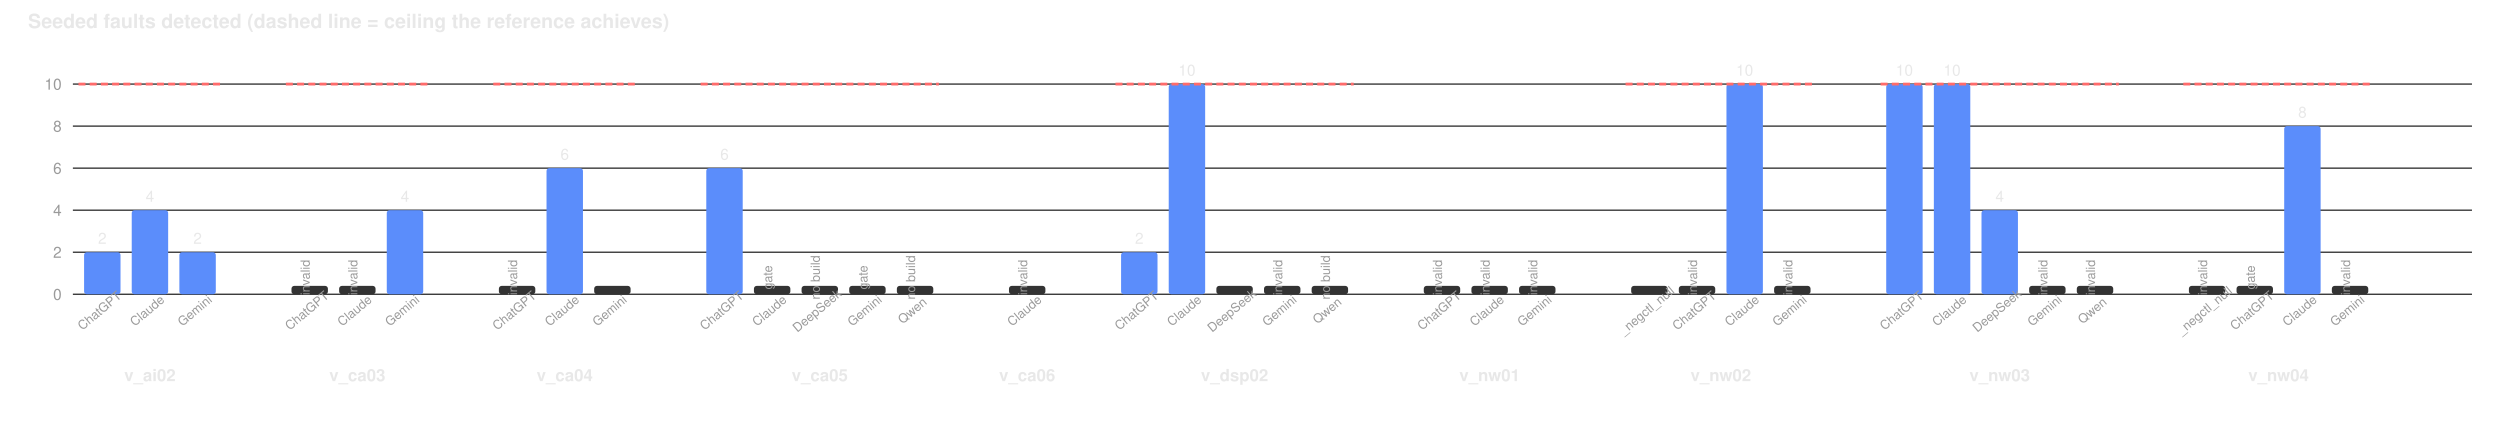
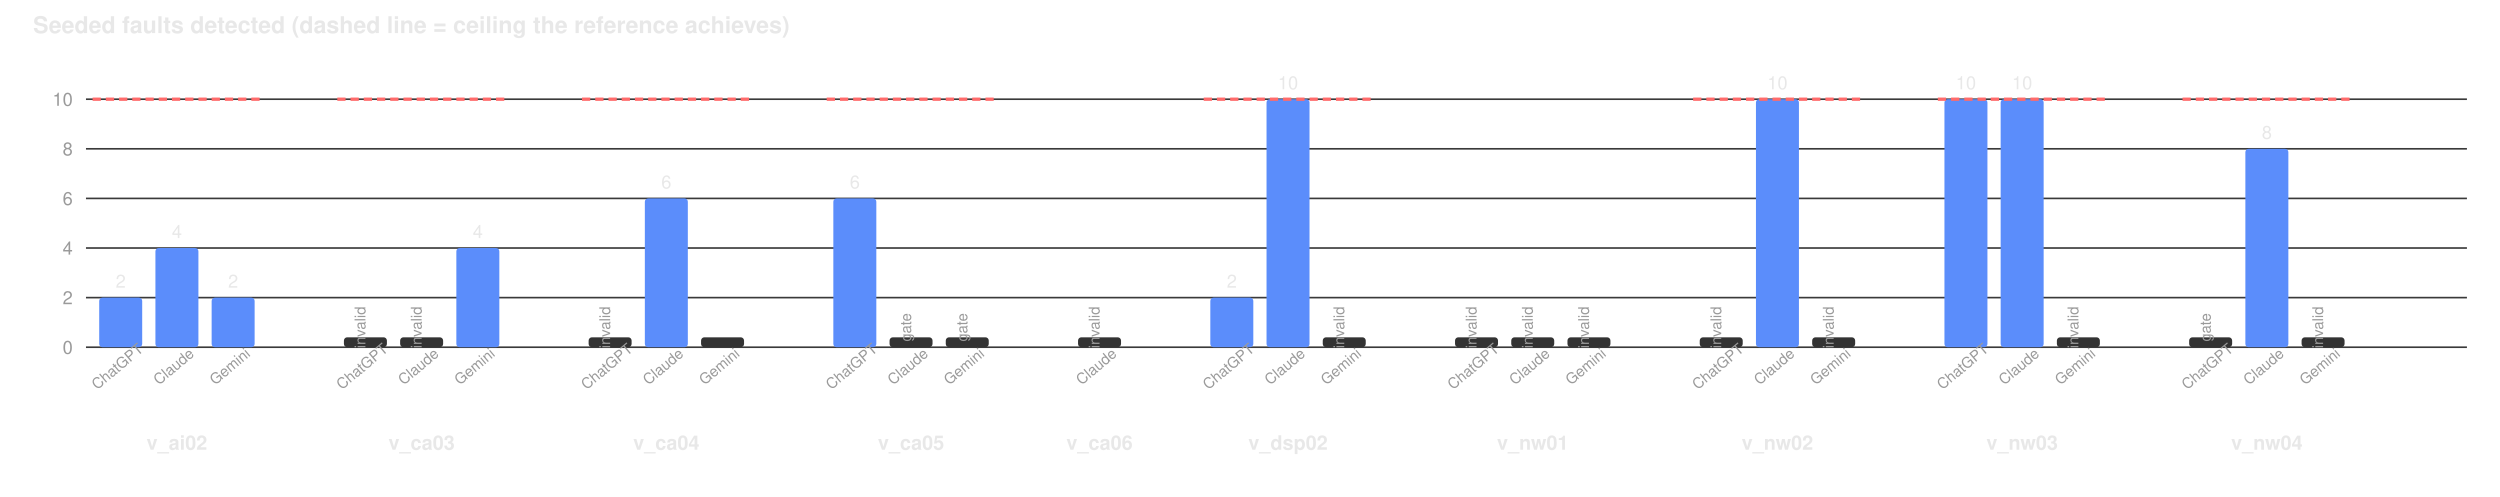
- <svg xmlns="http://www.w3.org/2000/svg" viewBox="0 0 1784 300" font-family="-apple-system,BlinkMacSystemFont,Segoe UI,Helvetica,Arial,sans-serif">
-   <rect width="1784" height="300" fill="none" />
-   <line x1="52" y1="210.0" x2="1764" y2="210.0" stroke="#3a3a3a" stroke-width="1" />
+ <svg xmlns="http://www.w3.org/2000/svg" viewBox="0 0 1512 300" font-family="-apple-system,BlinkMacSystemFont,Segoe UI,Helvetica,Arial,sans-serif">
+   <rect width="1512" height="300" fill="none" />
+   <line x1="52" y1="210.0" x2="1492" y2="210.0" stroke="#3a3a3a" stroke-width="1" />
  <text x="44" y="214.0" fill="#9a9a9a" font-size="11" text-anchor="end">0</text>
-   <line x1="52" y1="180.0" x2="1764" y2="180.0" stroke="#3a3a3a" stroke-width="1" />
+   <line x1="52" y1="180.0" x2="1492" y2="180.0" stroke="#3a3a3a" stroke-width="1" />
  <text x="44" y="184.0" fill="#9a9a9a" font-size="11" text-anchor="end">2</text>
-   <line x1="52" y1="150.0" x2="1764" y2="150.0" stroke="#3a3a3a" stroke-width="1" />
+   <line x1="52" y1="150.0" x2="1492" y2="150.0" stroke="#3a3a3a" stroke-width="1" />
  <text x="44" y="154.0" fill="#9a9a9a" font-size="11" text-anchor="end">4</text>
-   <line x1="52" y1="120.0" x2="1764" y2="120.0" stroke="#3a3a3a" stroke-width="1" />
+   <line x1="52" y1="120.0" x2="1492" y2="120.0" stroke="#3a3a3a" stroke-width="1" />
  <text x="44" y="124.0" fill="#9a9a9a" font-size="11" text-anchor="end">6</text>
-   <line x1="52" y1="90.0" x2="1764" y2="90.0" stroke="#3a3a3a" stroke-width="1" />
+   <line x1="52" y1="90.0" x2="1492" y2="90.0" stroke="#3a3a3a" stroke-width="1" />
  <text x="44" y="94.0" fill="#9a9a9a" font-size="11" text-anchor="end">8</text>
-   <line x1="52" y1="60.0" x2="1764" y2="60.0" stroke="#3a3a3a" stroke-width="1" />
+   <line x1="52" y1="60.0" x2="1492" y2="60.0" stroke="#3a3a3a" stroke-width="1" />
  <text x="44" y="64.0" fill="#9a9a9a" font-size="11" text-anchor="end">10</text>
  <rect x="60" y="180" width="26" height="30" rx="2" fill="#5b8dfb" />
  <text x="73.0" y="174" fill="#e8e8e8" font-size="11" text-anchor="middle">2</text>
  <text x="73.0" y="224" fill="#9a9a9a" font-size="9" text-anchor="middle" transform="rotate(-40 73.0 224)">ChatGPT</text>
  <rect x="94" y="150" width="26" height="60" rx="2" fill="#5b8dfb" />
  <text x="107.0" y="144" fill="#e8e8e8" font-size="11" text-anchor="middle">4</text>
  <text x="107.0" y="224" fill="#9a9a9a" font-size="9" text-anchor="middle" transform="rotate(-40 107.0 224)">Claude</text>
  <rect x="128" y="180" width="26" height="30" rx="2" fill="#5b8dfb" />
  <text x="141.0" y="174" fill="#e8e8e8" font-size="11" text-anchor="middle">2</text>
  <text x="141.0" y="224" fill="#9a9a9a" font-size="9" text-anchor="middle" transform="rotate(-40 141.0 224)">Gemini</text>
  <line x1="56" y1="60.0" x2="158" y2="60.0" stroke="#ff6b6b" stroke-width="2" stroke-dasharray="5,3" />
  <text x="107.0" y="272" fill="#e8e8e8" font-size="12" font-weight="600" text-anchor="middle">v_ai02</text>
  <rect x="208" y="204" width="26" height="6" rx="2" fill="#333" />
  <text x="221.0" y="198" fill="#9a9a9a" font-size="9" text-anchor="middle" transform="rotate(-90 221.0 198)">invalid</text>
  <text x="221.0" y="224" fill="#9a9a9a" font-size="9" text-anchor="middle" transform="rotate(-40 221.0 224)">ChatGPT</text>
  <rect x="242" y="204" width="26" height="6" rx="2" fill="#333" />
  <text x="255.0" y="198" fill="#9a9a9a" font-size="9" text-anchor="middle" transform="rotate(-90 255.0 198)">invalid</text>
  <text x="255.0" y="224" fill="#9a9a9a" font-size="9" text-anchor="middle" transform="rotate(-40 255.0 224)">Claude</text>
  <rect x="276" y="150" width="26" height="60" rx="2" fill="#5b8dfb" />
  <text x="289.0" y="144" fill="#e8e8e8" font-size="11" text-anchor="middle">4</text>
  <text x="289.0" y="224" fill="#9a9a9a" font-size="9" text-anchor="middle" transform="rotate(-40 289.0 224)">Gemini</text>
  <line x1="204" y1="60.0" x2="306" y2="60.0" stroke="#ff6b6b" stroke-width="2" stroke-dasharray="5,3" />
  <text x="255.0" y="272" fill="#e8e8e8" font-size="12" font-weight="600" text-anchor="middle">v_ca03</text>
  <rect x="356" y="204" width="26" height="6" rx="2" fill="#333" />
  <text x="369.0" y="198" fill="#9a9a9a" font-size="9" text-anchor="middle" transform="rotate(-90 369.0 198)">invalid</text>
  <text x="369.0" y="224" fill="#9a9a9a" font-size="9" text-anchor="middle" transform="rotate(-40 369.0 224)">ChatGPT</text>
  <rect x="390" y="120" width="26" height="90" rx="2" fill="#5b8dfb" />
  <text x="403.0" y="114" fill="#e8e8e8" font-size="11" text-anchor="middle">6</text>
  <text x="403.0" y="224" fill="#9a9a9a" font-size="9" text-anchor="middle" transform="rotate(-40 403.0 224)">Claude</text>
  <rect x="424" y="204" width="26" height="6" rx="2" fill="#333" />
  <text x="437.0" y="198" fill="#9a9a9a" font-size="9" text-anchor="middle" transform="rotate(-90 437.0 198)" />
  <text x="437.0" y="224" fill="#9a9a9a" font-size="9" text-anchor="middle" transform="rotate(-40 437.0 224)">Gemini</text>
  <line x1="352" y1="60.0" x2="454" y2="60.0" stroke="#ff6b6b" stroke-width="2" stroke-dasharray="5,3" />
  <text x="403.0" y="272" fill="#e8e8e8" font-size="12" font-weight="600" text-anchor="middle">v_ca04</text>
  <rect x="504" y="120" width="26" height="90" rx="2" fill="#5b8dfb" />
  <text x="517.0" y="114" fill="#e8e8e8" font-size="11" text-anchor="middle">6</text>
  <text x="517.0" y="224" fill="#9a9a9a" font-size="9" text-anchor="middle" transform="rotate(-40 517.0 224)">ChatGPT</text>
  <rect x="538" y="204" width="26" height="6" rx="2" fill="#333" />
  <text x="551.0" y="198" fill="#9a9a9a" font-size="9" text-anchor="middle" transform="rotate(-90 551.0 198)">gate</text>
  <text x="551.0" y="224" fill="#9a9a9a" font-size="9" text-anchor="middle" transform="rotate(-40 551.0 224)">Claude</text>
  <rect x="572" y="204" width="26" height="6" rx="2" fill="#333" />
-   <text x="585.0" y="198" fill="#9a9a9a" font-size="9" text-anchor="middle" transform="rotate(-90 585.0 198)">no build</text>
-   <text x="585.0" y="224" fill="#9a9a9a" font-size="9" text-anchor="middle" transform="rotate(-40 585.0 224)">DeepSeek</text>
-   <rect x="606" y="204" width="26" height="6" rx="2" fill="#333" />
-   <text x="619.0" y="198" fill="#9a9a9a" font-size="9" text-anchor="middle" transform="rotate(-90 619.0 198)">gate</text>
-   <text x="619.0" y="224" fill="#9a9a9a" font-size="9" text-anchor="middle" transform="rotate(-40 619.0 224)">Gemini</text>
-   <rect x="640" y="204" width="26" height="6" rx="2" fill="#333" />
-   <text x="653.0" y="198" fill="#9a9a9a" font-size="9" text-anchor="middle" transform="rotate(-90 653.0 198)">no build</text>
-   <text x="653.0" y="224" fill="#9a9a9a" font-size="9" text-anchor="middle" transform="rotate(-40 653.0 224)">Qwen</text>
-   <line x1="500" y1="60.0" x2="670" y2="60.0" stroke="#ff6b6b" stroke-width="2" stroke-dasharray="5,3" />
-   <text x="585.0" y="272" fill="#e8e8e8" font-size="12" font-weight="600" text-anchor="middle">v_ca05</text>
-   <rect x="720" y="204" width="26" height="6" rx="2" fill="#333" />
-   <text x="733.0" y="198" fill="#9a9a9a" font-size="9" text-anchor="middle" transform="rotate(-90 733.0 198)">invalid</text>
-   <text x="733.0" y="224" fill="#9a9a9a" font-size="9" text-anchor="middle" transform="rotate(-40 733.0 224)">Claude</text>
-   <text x="733.0" y="272" fill="#e8e8e8" font-size="12" font-weight="600" text-anchor="middle">v_ca06</text>
-   <rect x="800" y="180" width="26" height="30" rx="2" fill="#5b8dfb" />
-   <text x="813.0" y="174" fill="#e8e8e8" font-size="11" text-anchor="middle">2</text>
-   <text x="813.0" y="224" fill="#9a9a9a" font-size="9" text-anchor="middle" transform="rotate(-40 813.0 224)">ChatGPT</text>
-   <rect x="834" y="60" width="26" height="150" rx="2" fill="#5b8dfb" />
-   <text x="847.0" y="54" fill="#e8e8e8" font-size="11" text-anchor="middle">10</text>
-   <text x="847.0" y="224" fill="#9a9a9a" font-size="9" text-anchor="middle" transform="rotate(-40 847.0 224)">Claude</text>
-   <rect x="868" y="204" width="26" height="6" rx="2" fill="#333" />
-   <text x="881.0" y="198" fill="#9a9a9a" font-size="9" text-anchor="middle" transform="rotate(-90 881.0 198)" />
-   <text x="881.0" y="224" fill="#9a9a9a" font-size="9" text-anchor="middle" transform="rotate(-40 881.0 224)">DeepSeek</text>
-   <rect x="902" y="204" width="26" height="6" rx="2" fill="#333" />
-   <text x="915.0" y="198" fill="#9a9a9a" font-size="9" text-anchor="middle" transform="rotate(-90 915.0 198)">invalid</text>
-   <text x="915.0" y="224" fill="#9a9a9a" font-size="9" text-anchor="middle" transform="rotate(-40 915.0 224)">Gemini</text>
-   <rect x="936" y="204" width="26" height="6" rx="2" fill="#333" />
-   <text x="949.0" y="198" fill="#9a9a9a" font-size="9" text-anchor="middle" transform="rotate(-90 949.0 198)">no build</text>
-   <text x="949.0" y="224" fill="#9a9a9a" font-size="9" text-anchor="middle" transform="rotate(-40 949.0 224)">Qwen</text>
-   <line x1="796" y1="60.0" x2="966" y2="60.0" stroke="#ff6b6b" stroke-width="2" stroke-dasharray="5,3" />
-   <text x="881.0" y="272" fill="#e8e8e8" font-size="12" font-weight="600" text-anchor="middle">v_dsp02</text>
-   <rect x="1016" y="204" width="26" height="6" rx="2" fill="#333" />
-   <text x="1029.0" y="198" fill="#9a9a9a" font-size="9" text-anchor="middle" transform="rotate(-90 1029.0 198)">invalid</text>
-   <text x="1029.0" y="224" fill="#9a9a9a" font-size="9" text-anchor="middle" transform="rotate(-40 1029.0 224)">ChatGPT</text>
-   <rect x="1050" y="204" width="26" height="6" rx="2" fill="#333" />
-   <text x="1063.0" y="198" fill="#9a9a9a" font-size="9" text-anchor="middle" transform="rotate(-90 1063.0 198)">invalid</text>
-   <text x="1063.0" y="224" fill="#9a9a9a" font-size="9" text-anchor="middle" transform="rotate(-40 1063.0 224)">Claude</text>
-   <rect x="1084" y="204" width="26" height="6" rx="2" fill="#333" />
-   <text x="1097.0" y="198" fill="#9a9a9a" font-size="9" text-anchor="middle" transform="rotate(-90 1097.0 198)">invalid</text>
-   <text x="1097.0" y="224" fill="#9a9a9a" font-size="9" text-anchor="middle" transform="rotate(-40 1097.0 224)">Gemini</text>
-   <text x="1063.0" y="272" fill="#e8e8e8" font-size="12" font-weight="600" text-anchor="middle">v_nw01</text>
-   <rect x="1164" y="204" width="26" height="6" rx="2" fill="#333" />
-   <text x="1177.0" y="198" fill="#9a9a9a" font-size="9" text-anchor="middle" transform="rotate(-90 1177.0 198)" />
-   <text x="1177.0" y="224" fill="#9a9a9a" font-size="9" text-anchor="middle" transform="rotate(-40 1177.0 224)">_negctl_null</text>
-   <rect x="1198" y="204" width="26" height="6" rx="2" fill="#333" />
-   <text x="1211.0" y="198" fill="#9a9a9a" font-size="9" text-anchor="middle" transform="rotate(-90 1211.0 198)">invalid</text>
-   <text x="1211.0" y="224" fill="#9a9a9a" font-size="9" text-anchor="middle" transform="rotate(-40 1211.0 224)">ChatGPT</text>
-   <rect x="1232" y="60" width="26" height="150" rx="2" fill="#5b8dfb" />
-   <text x="1245.0" y="54" fill="#e8e8e8" font-size="11" text-anchor="middle">10</text>
-   <text x="1245.0" y="224" fill="#9a9a9a" font-size="9" text-anchor="middle" transform="rotate(-40 1245.0 224)">Claude</text>
-   <rect x="1266" y="204" width="26" height="6" rx="2" fill="#333" />
-   <text x="1279.0" y="198" fill="#9a9a9a" font-size="9" text-anchor="middle" transform="rotate(-90 1279.0 198)">invalid</text>
-   <text x="1279.0" y="224" fill="#9a9a9a" font-size="9" text-anchor="middle" transform="rotate(-40 1279.0 224)">Gemini</text>
-   <line x1="1160" y1="60.0" x2="1296" y2="60.0" stroke="#ff6b6b" stroke-width="2" stroke-dasharray="5,3" />
-   <text x="1228.0" y="272" fill="#e8e8e8" font-size="12" font-weight="600" text-anchor="middle">v_nw02</text>
-   <rect x="1346" y="60" width="26" height="150" rx="2" fill="#5b8dfb" />
-   <text x="1359.0" y="54" fill="#e8e8e8" font-size="11" text-anchor="middle">10</text>
-   <text x="1359.0" y="224" fill="#9a9a9a" font-size="9" text-anchor="middle" transform="rotate(-40 1359.0 224)">ChatGPT</text>
-   <rect x="1380" y="60" width="26" height="150" rx="2" fill="#5b8dfb" />
-   <text x="1393.0" y="54" fill="#e8e8e8" font-size="11" text-anchor="middle">10</text>
-   <text x="1393.0" y="224" fill="#9a9a9a" font-size="9" text-anchor="middle" transform="rotate(-40 1393.0 224)">Claude</text>
-   <rect x="1414" y="150" width="26" height="60" rx="2" fill="#5b8dfb" />
-   <text x="1427.0" y="144" fill="#e8e8e8" font-size="11" text-anchor="middle">4</text>
-   <text x="1427.0" y="224" fill="#9a9a9a" font-size="9" text-anchor="middle" transform="rotate(-40 1427.0 224)">DeepSeek</text>
-   <rect x="1448" y="204" width="26" height="6" rx="2" fill="#333" />
-   <text x="1461.0" y="198" fill="#9a9a9a" font-size="9" text-anchor="middle" transform="rotate(-90 1461.0 198)">invalid</text>
-   <text x="1461.0" y="224" fill="#9a9a9a" font-size="9" text-anchor="middle" transform="rotate(-40 1461.0 224)">Gemini</text>
-   <rect x="1482" y="204" width="26" height="6" rx="2" fill="#333" />
-   <text x="1495.0" y="198" fill="#9a9a9a" font-size="9" text-anchor="middle" transform="rotate(-90 1495.0 198)">invalid</text>
-   <text x="1495.0" y="224" fill="#9a9a9a" font-size="9" text-anchor="middle" transform="rotate(-40 1495.0 224)">Qwen</text>
-   <line x1="1342" y1="60.0" x2="1512" y2="60.0" stroke="#ff6b6b" stroke-width="2" stroke-dasharray="5,3" />
-   <text x="1427.0" y="272" fill="#e8e8e8" font-size="12" font-weight="600" text-anchor="middle">v_nw03</text>
-   <rect x="1562" y="204" width="26" height="6" rx="2" fill="#333" />
-   <text x="1575.0" y="198" fill="#9a9a9a" font-size="9" text-anchor="middle" transform="rotate(-90 1575.0 198)">invalid</text>
-   <text x="1575.0" y="224" fill="#9a9a9a" font-size="9" text-anchor="middle" transform="rotate(-40 1575.0 224)">_negctl_null</text>
-   <rect x="1596" y="204" width="26" height="6" rx="2" fill="#333" />
-   <text x="1609.0" y="198" fill="#9a9a9a" font-size="9" text-anchor="middle" transform="rotate(-90 1609.0 198)">gate</text>
-   <text x="1609.0" y="224" fill="#9a9a9a" font-size="9" text-anchor="middle" transform="rotate(-40 1609.0 224)">ChatGPT</text>
-   <rect x="1630" y="90" width="26" height="120" rx="2" fill="#5b8dfb" />
-   <text x="1643.0" y="84" fill="#e8e8e8" font-size="11" text-anchor="middle">8</text>
-   <text x="1643.0" y="224" fill="#9a9a9a" font-size="9" text-anchor="middle" transform="rotate(-40 1643.0 224)">Claude</text>
-   <rect x="1664" y="204" width="26" height="6" rx="2" fill="#333" />
-   <text x="1677.0" y="198" fill="#9a9a9a" font-size="9" text-anchor="middle" transform="rotate(-90 1677.0 198)">invalid</text>
-   <text x="1677.0" y="224" fill="#9a9a9a" font-size="9" text-anchor="middle" transform="rotate(-40 1677.0 224)">Gemini</text>
-   <line x1="1558" y1="60.0" x2="1694" y2="60.0" stroke="#ff6b6b" stroke-width="2" stroke-dasharray="5,3" />
-   <text x="1626.0" y="272" fill="#e8e8e8" font-size="12" font-weight="600" text-anchor="middle">v_nw04</text>
+   <text x="585.0" y="198" fill="#9a9a9a" font-size="9" text-anchor="middle" transform="rotate(-90 585.0 198)">gate</text>
+   <text x="585.0" y="224" fill="#9a9a9a" font-size="9" text-anchor="middle" transform="rotate(-40 585.0 224)">Gemini</text>
+   <line x1="500" y1="60.0" x2="602" y2="60.0" stroke="#ff6b6b" stroke-width="2" stroke-dasharray="5,3" />
+   <text x="551.0" y="272" fill="#e8e8e8" font-size="12" font-weight="600" text-anchor="middle">v_ca05</text>
+   <rect x="652" y="204" width="26" height="6" rx="2" fill="#333" />
+   <text x="665.0" y="198" fill="#9a9a9a" font-size="9" text-anchor="middle" transform="rotate(-90 665.0 198)">invalid</text>
+   <text x="665.0" y="224" fill="#9a9a9a" font-size="9" text-anchor="middle" transform="rotate(-40 665.0 224)">Claude</text>
+   <text x="665.0" y="272" fill="#e8e8e8" font-size="12" font-weight="600" text-anchor="middle">v_ca06</text>
+   <rect x="732" y="180" width="26" height="30" rx="2" fill="#5b8dfb" />
+   <text x="745.0" y="174" fill="#e8e8e8" font-size="11" text-anchor="middle">2</text>
+   <text x="745.0" y="224" fill="#9a9a9a" font-size="9" text-anchor="middle" transform="rotate(-40 745.0 224)">ChatGPT</text>
+   <rect x="766" y="60" width="26" height="150" rx="2" fill="#5b8dfb" />
+   <text x="779.0" y="54" fill="#e8e8e8" font-size="11" text-anchor="middle">10</text>
+   <text x="779.0" y="224" fill="#9a9a9a" font-size="9" text-anchor="middle" transform="rotate(-40 779.0 224)">Claude</text>
+   <rect x="800" y="204" width="26" height="6" rx="2" fill="#333" />
+   <text x="813.0" y="198" fill="#9a9a9a" font-size="9" text-anchor="middle" transform="rotate(-90 813.0 198)">invalid</text>
+   <text x="813.0" y="224" fill="#9a9a9a" font-size="9" text-anchor="middle" transform="rotate(-40 813.0 224)">Gemini</text>
+   <line x1="728" y1="60.0" x2="830" y2="60.0" stroke="#ff6b6b" stroke-width="2" stroke-dasharray="5,3" />
+   <text x="779.0" y="272" fill="#e8e8e8" font-size="12" font-weight="600" text-anchor="middle">v_dsp02</text>
+   <rect x="880" y="204" width="26" height="6" rx="2" fill="#333" />
+   <text x="893.0" y="198" fill="#9a9a9a" font-size="9" text-anchor="middle" transform="rotate(-90 893.0 198)">invalid</text>
+   <text x="893.0" y="224" fill="#9a9a9a" font-size="9" text-anchor="middle" transform="rotate(-40 893.0 224)">ChatGPT</text>
+   <rect x="914" y="204" width="26" height="6" rx="2" fill="#333" />
+   <text x="927.0" y="198" fill="#9a9a9a" font-size="9" text-anchor="middle" transform="rotate(-90 927.0 198)">invalid</text>
+   <text x="927.0" y="224" fill="#9a9a9a" font-size="9" text-anchor="middle" transform="rotate(-40 927.0 224)">Claude</text>
+   <rect x="948" y="204" width="26" height="6" rx="2" fill="#333" />
+   <text x="961.0" y="198" fill="#9a9a9a" font-size="9" text-anchor="middle" transform="rotate(-90 961.0 198)">invalid</text>
+   <text x="961.0" y="224" fill="#9a9a9a" font-size="9" text-anchor="middle" transform="rotate(-40 961.0 224)">Gemini</text>
+   <text x="927.0" y="272" fill="#e8e8e8" font-size="12" font-weight="600" text-anchor="middle">v_nw01</text>
+   <rect x="1028" y="204" width="26" height="6" rx="2" fill="#333" />
+   <text x="1041.0" y="198" fill="#9a9a9a" font-size="9" text-anchor="middle" transform="rotate(-90 1041.0 198)">invalid</text>
+   <text x="1041.0" y="224" fill="#9a9a9a" font-size="9" text-anchor="middle" transform="rotate(-40 1041.0 224)">ChatGPT</text>
+   <rect x="1062" y="60" width="26" height="150" rx="2" fill="#5b8dfb" />
+   <text x="1075.0" y="54" fill="#e8e8e8" font-size="11" text-anchor="middle">10</text>
+   <text x="1075.0" y="224" fill="#9a9a9a" font-size="9" text-anchor="middle" transform="rotate(-40 1075.0 224)">Claude</text>
+   <rect x="1096" y="204" width="26" height="6" rx="2" fill="#333" />
+   <text x="1109.0" y="198" fill="#9a9a9a" font-size="9" text-anchor="middle" transform="rotate(-90 1109.0 198)">invalid</text>
+   <text x="1109.0" y="224" fill="#9a9a9a" font-size="9" text-anchor="middle" transform="rotate(-40 1109.0 224)">Gemini</text>
+   <line x1="1024" y1="60.0" x2="1126" y2="60.0" stroke="#ff6b6b" stroke-width="2" stroke-dasharray="5,3" />
+   <text x="1075.0" y="272" fill="#e8e8e8" font-size="12" font-weight="600" text-anchor="middle">v_nw02</text>
+   <rect x="1176" y="60" width="26" height="150" rx="2" fill="#5b8dfb" />
+   <text x="1189.0" y="54" fill="#e8e8e8" font-size="11" text-anchor="middle">10</text>
+   <text x="1189.0" y="224" fill="#9a9a9a" font-size="9" text-anchor="middle" transform="rotate(-40 1189.0 224)">ChatGPT</text>
+   <rect x="1210" y="60" width="26" height="150" rx="2" fill="#5b8dfb" />
+   <text x="1223.0" y="54" fill="#e8e8e8" font-size="11" text-anchor="middle">10</text>
+   <text x="1223.0" y="224" fill="#9a9a9a" font-size="9" text-anchor="middle" transform="rotate(-40 1223.0 224)">Claude</text>
+   <rect x="1244" y="204" width="26" height="6" rx="2" fill="#333" />
+   <text x="1257.0" y="198" fill="#9a9a9a" font-size="9" text-anchor="middle" transform="rotate(-90 1257.0 198)">invalid</text>
+   <text x="1257.0" y="224" fill="#9a9a9a" font-size="9" text-anchor="middle" transform="rotate(-40 1257.0 224)">Gemini</text>
+   <line x1="1172" y1="60.0" x2="1274" y2="60.0" stroke="#ff6b6b" stroke-width="2" stroke-dasharray="5,3" />
+   <text x="1223.0" y="272" fill="#e8e8e8" font-size="12" font-weight="600" text-anchor="middle">v_nw03</text>
+   <rect x="1324" y="204" width="26" height="6" rx="2" fill="#333" />
+   <text x="1337.0" y="198" fill="#9a9a9a" font-size="9" text-anchor="middle" transform="rotate(-90 1337.0 198)">gate</text>
+   <text x="1337.0" y="224" fill="#9a9a9a" font-size="9" text-anchor="middle" transform="rotate(-40 1337.0 224)">ChatGPT</text>
+   <rect x="1358" y="90" width="26" height="120" rx="2" fill="#5b8dfb" />
+   <text x="1371.0" y="84" fill="#e8e8e8" font-size="11" text-anchor="middle">8</text>
+   <text x="1371.0" y="224" fill="#9a9a9a" font-size="9" text-anchor="middle" transform="rotate(-40 1371.0 224)">Claude</text>
+   <rect x="1392" y="204" width="26" height="6" rx="2" fill="#333" />
+   <text x="1405.0" y="198" fill="#9a9a9a" font-size="9" text-anchor="middle" transform="rotate(-90 1405.0 198)">invalid</text>
+   <text x="1405.0" y="224" fill="#9a9a9a" font-size="9" text-anchor="middle" transform="rotate(-40 1405.0 224)">Gemini</text>
+   <line x1="1320" y1="60.0" x2="1422" y2="60.0" stroke="#ff6b6b" stroke-width="2" stroke-dasharray="5,3" />
+   <text x="1371.0" y="272" fill="#e8e8e8" font-size="12" font-weight="600" text-anchor="middle">v_nw04</text>
  <text x="20" y="20" fill="#e8e8e8" font-size="14" font-weight="600">Seeded faults detected (dashed line = ceiling the reference achieves)</text>
</svg>
